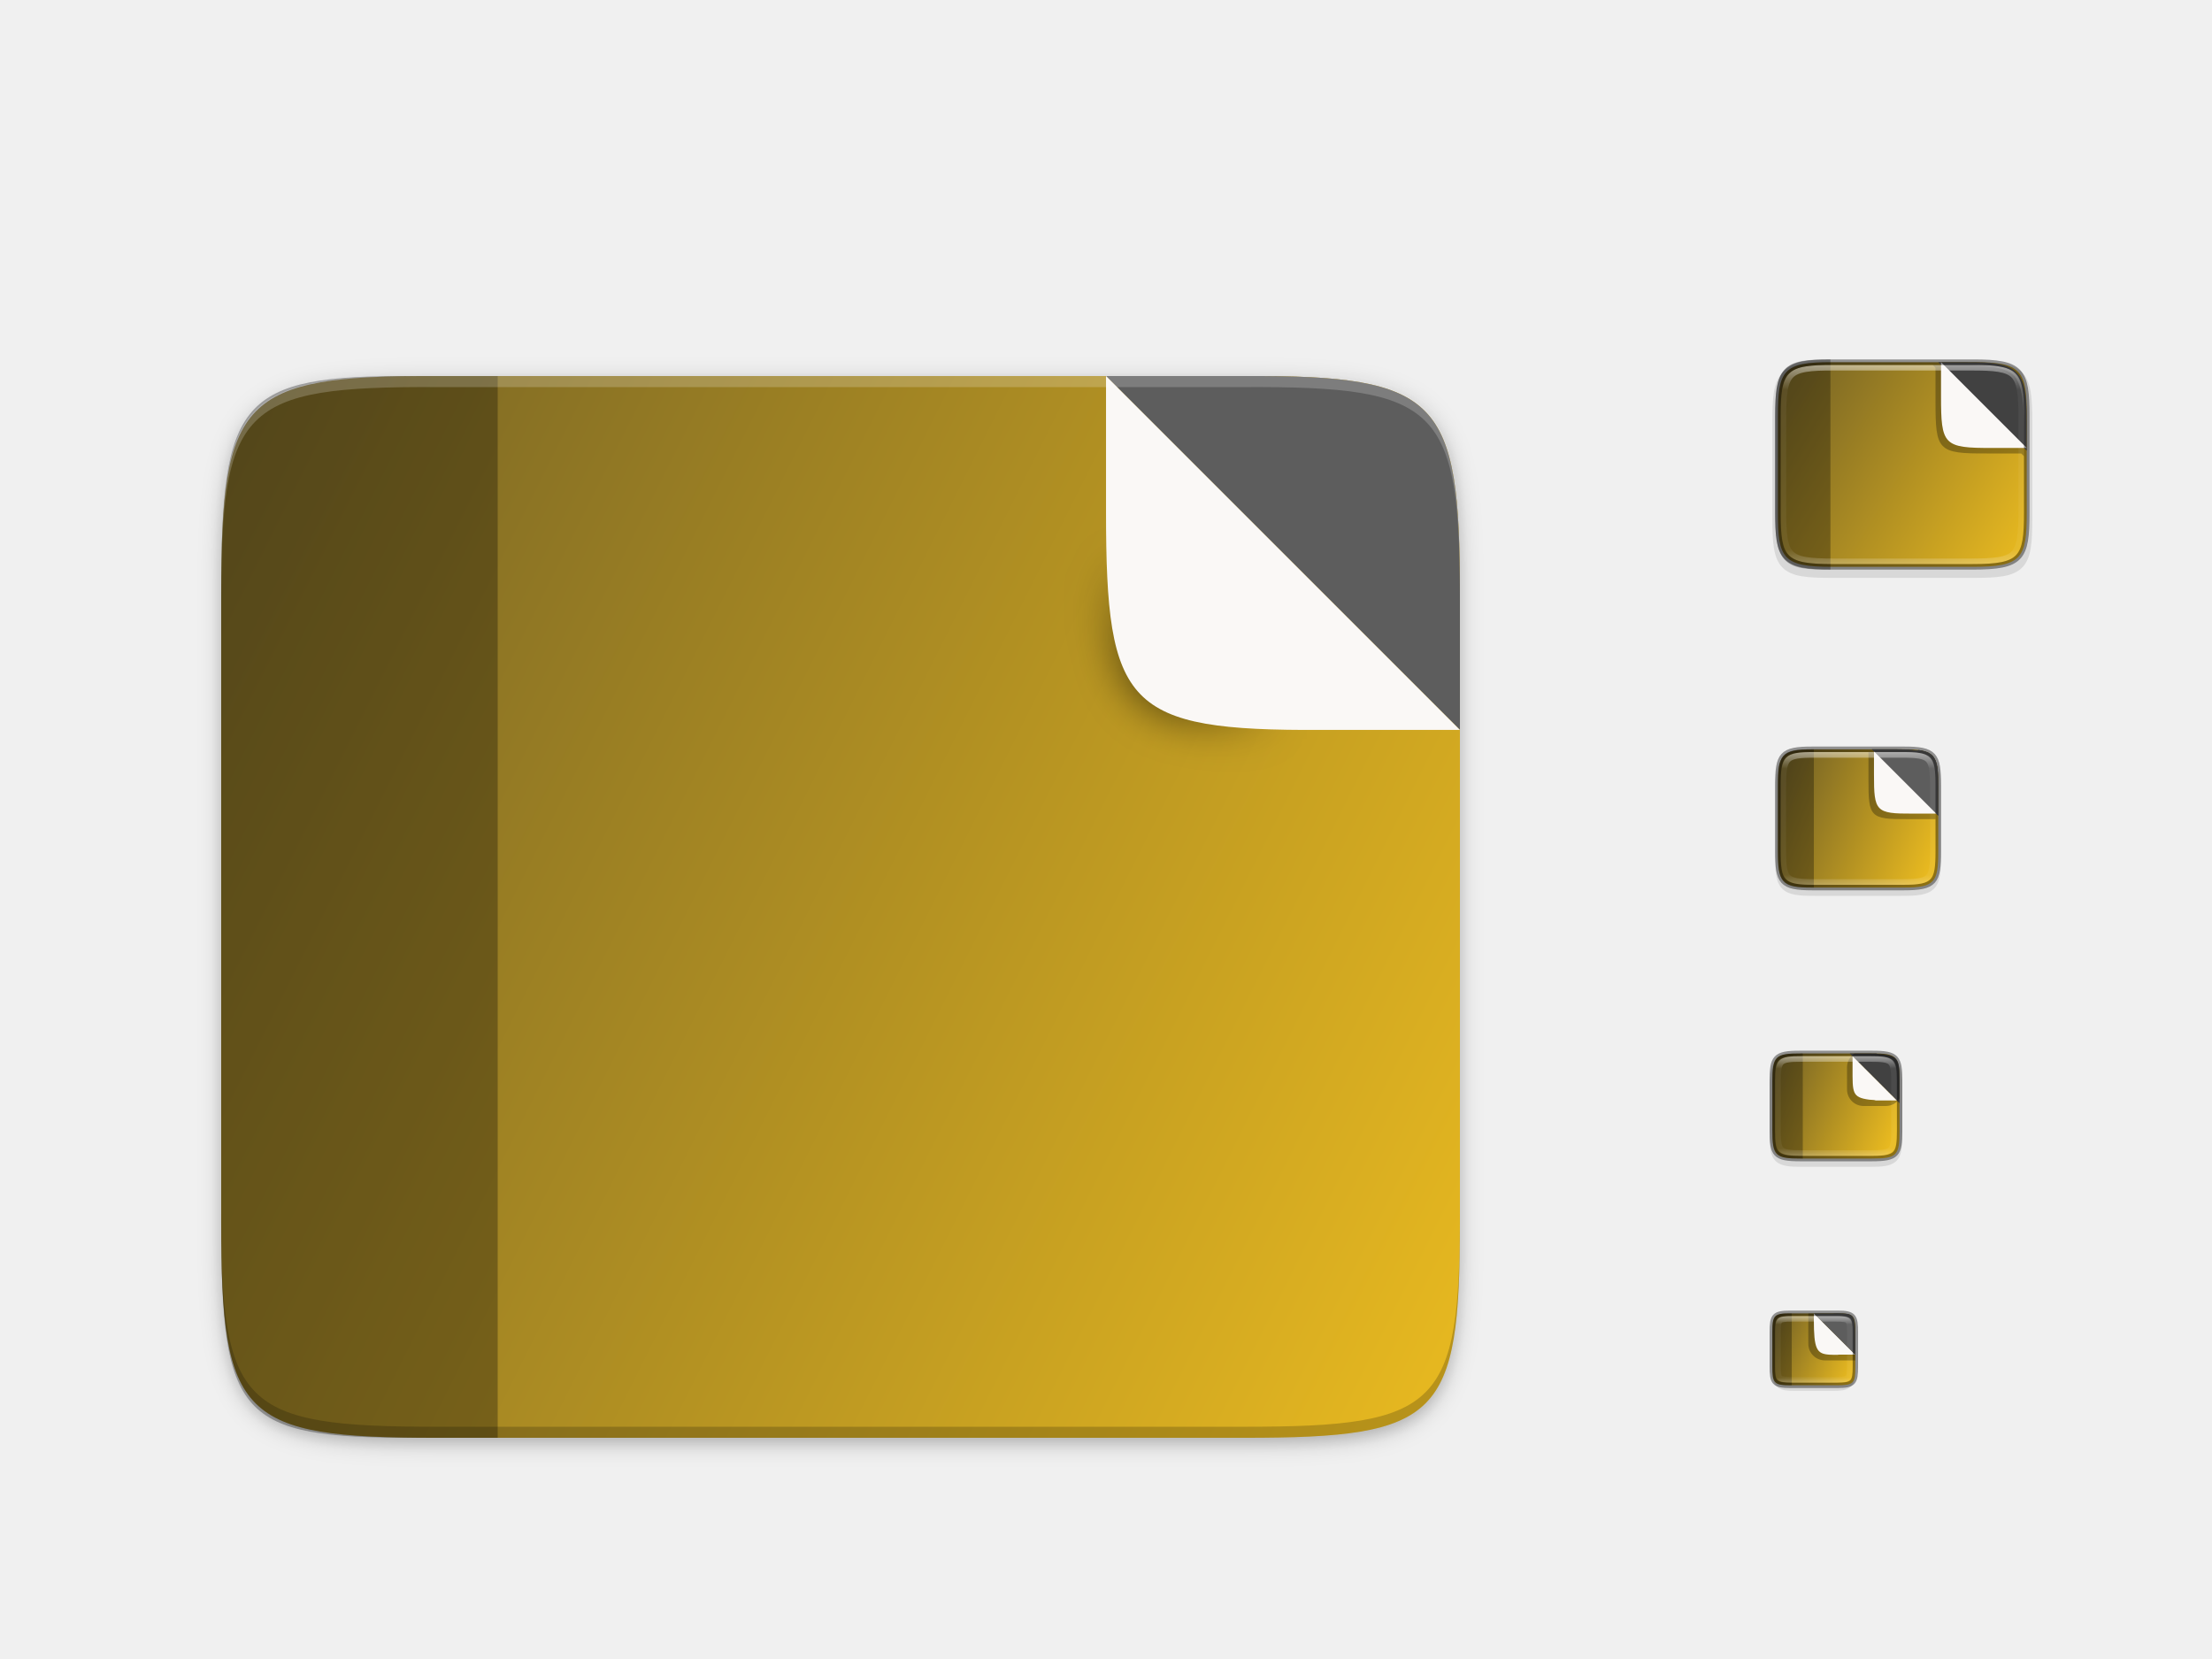
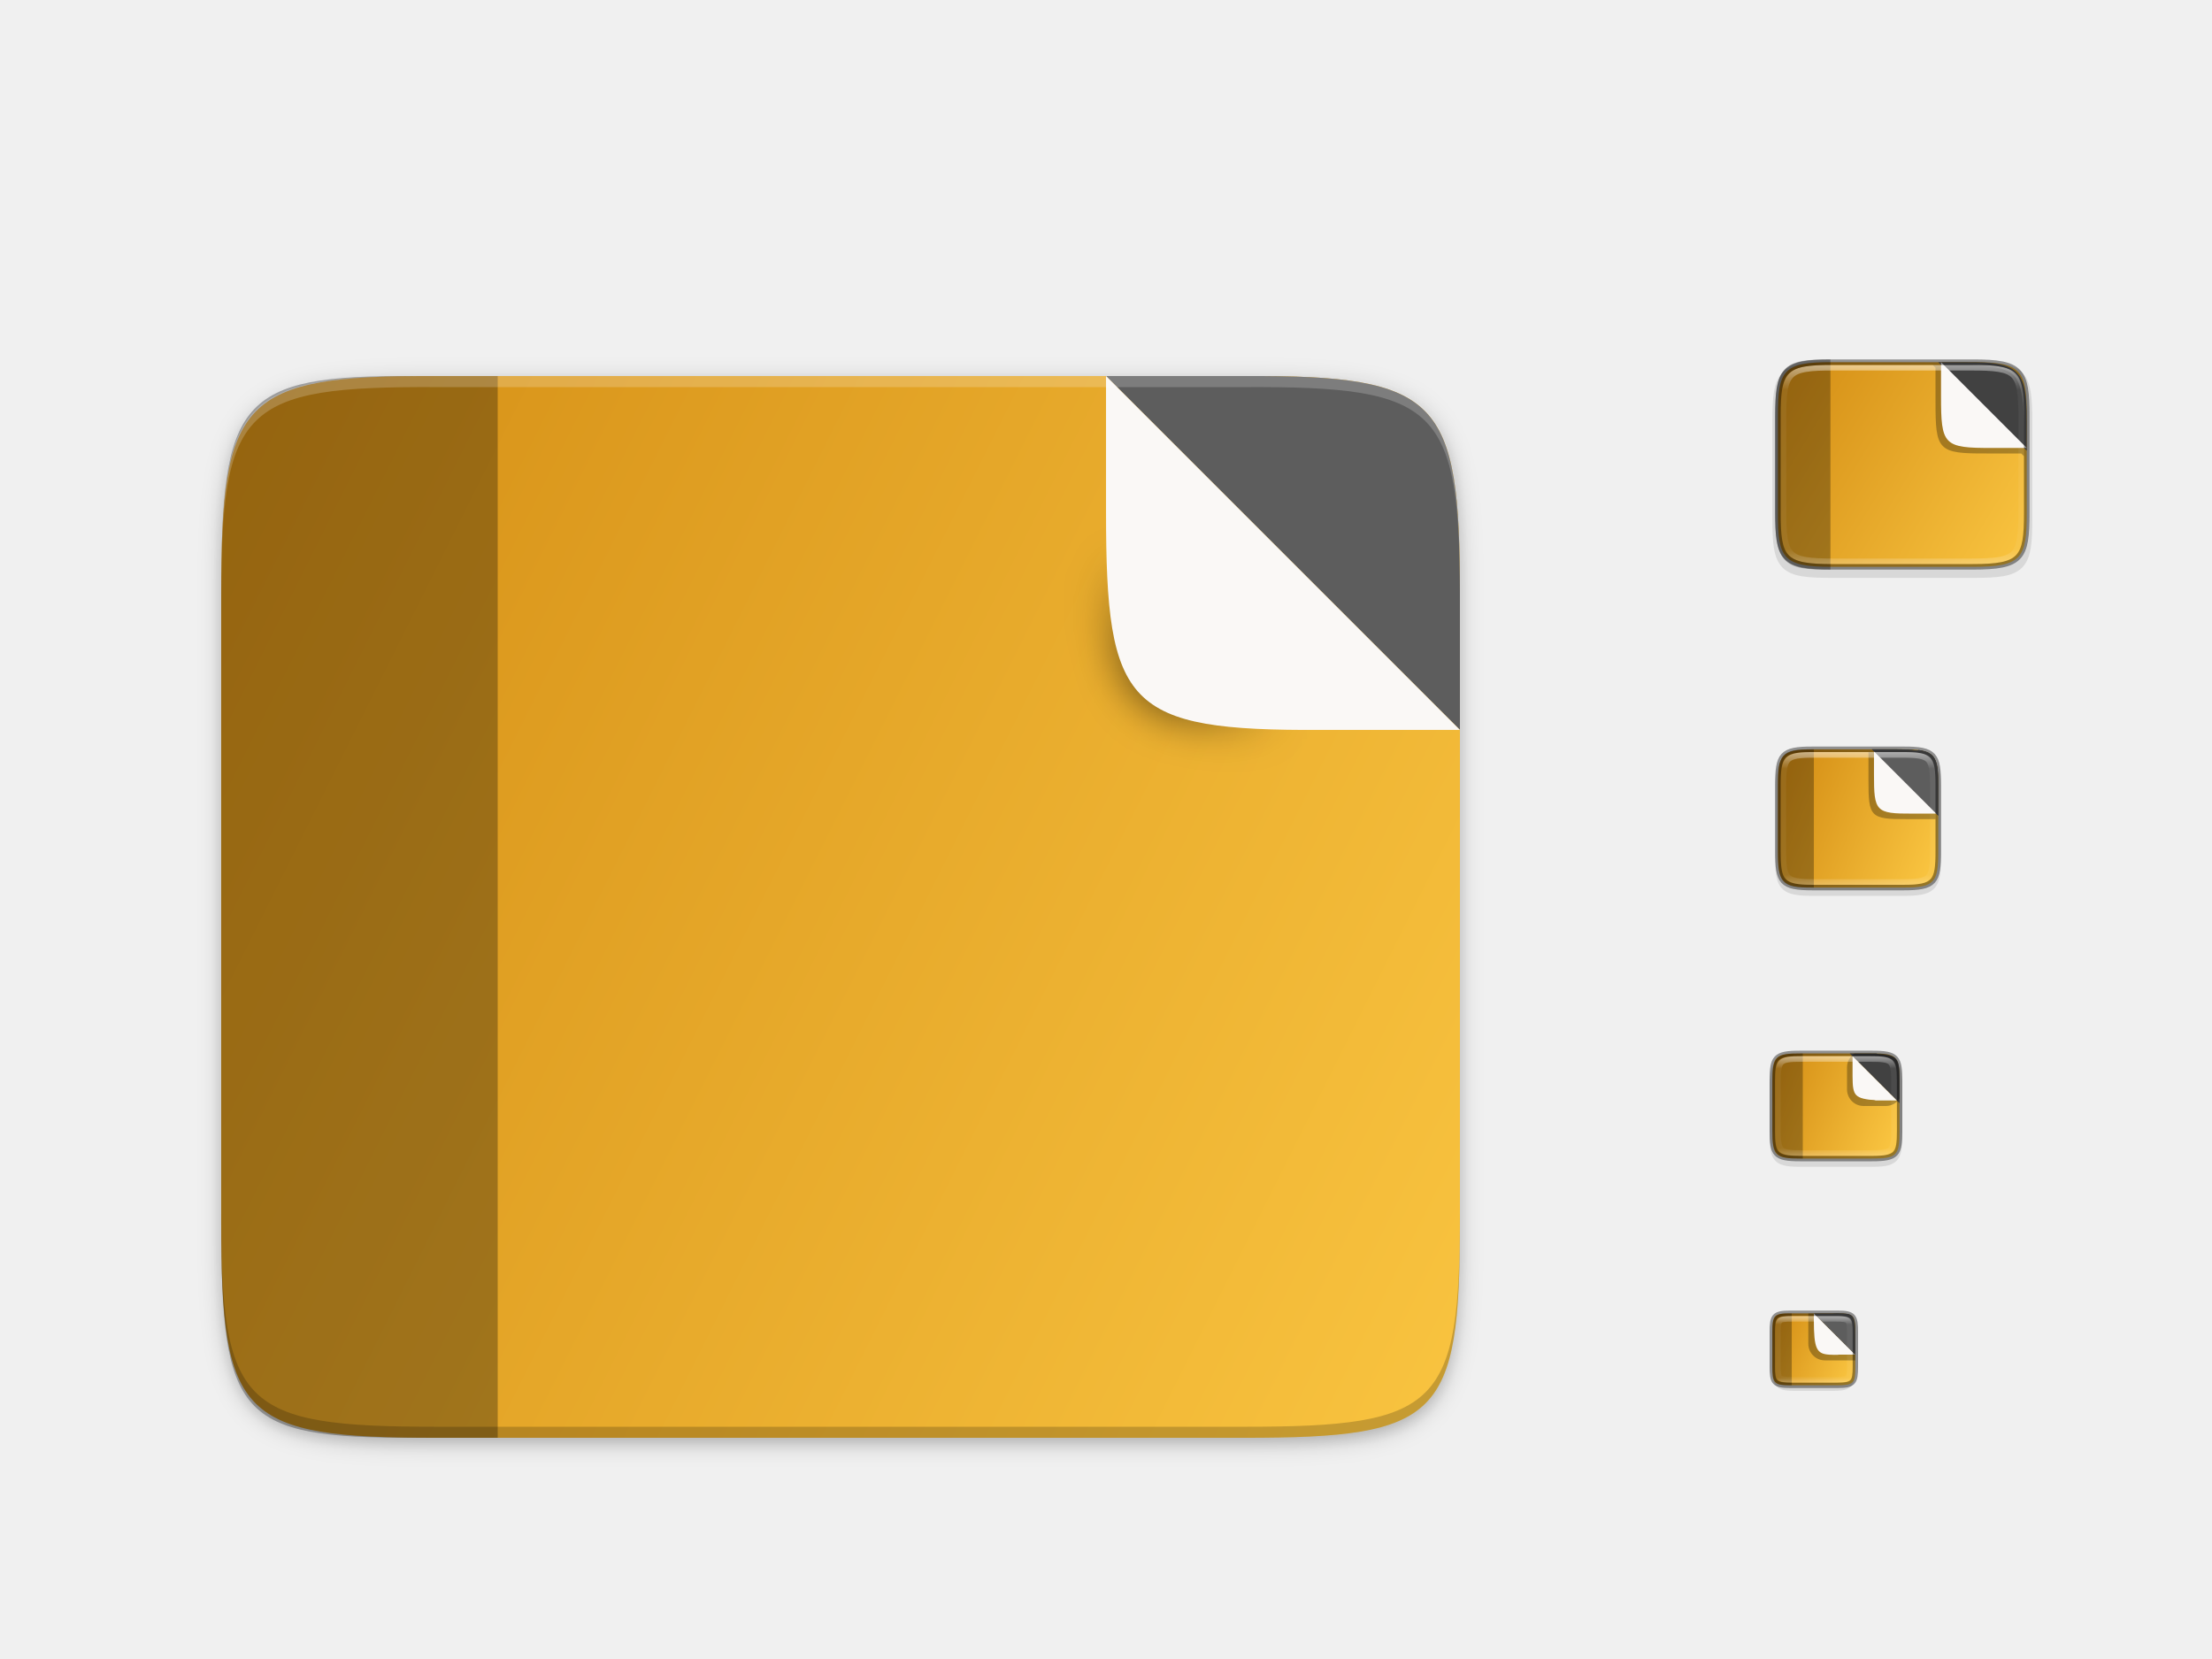
<svg xmlns="http://www.w3.org/2000/svg" xmlns:xlink="http://www.w3.org/1999/xlink" width="400" height="300" id="svg11300" version="1.0" style="display:inline;enable-background:new">
  <defs id="defs3">
    <linearGradient id="linearGradient15024">
      <stop style="stop-color:#000000;stop-opacity:1;" offset="0" id="stop15020" />
      <stop style="stop-color:#000000;stop-opacity:0;" offset="1" id="stop15022" />
    </linearGradient>
    <filter style="color-interpolation-filters:sRGB" id="filter4346" x="-0.013" width="1.026" y="-0.011" height="1.023">
      <feGaussianBlur stdDeviation="2.12" id="feGaussianBlur4348" />
    </filter>
-     <linearGradient gradientUnits="userSpaceOnUse" y2="119.093" x2="-35.31" y1="401.584" x1="529.655" id="linearGradient4226" xlink:href="#linearGradient952-3" gradientTransform="matrix(0.453125,0,0,0.453112,39.9973,46.0403)" />
+     <linearGradient gradientUnits="userSpaceOnUse" y2="119.093" x2="-35.31" y1="401.584" x1="529.655" id="linearGradient4226" xlink:href="#linearGradient1191" gradientTransform="matrix(0.453125,0,0,0.453112,39.9973,46.0403)" />
    <linearGradient id="linearGradient927">
      <stop style="stop-color:#ffffff;stop-opacity:1;" offset="0" id="stop923" />
      <stop id="stop933" offset="0.125" style="stop-color:#ffffff;stop-opacity:0.098" />
      <stop id="stop931" offset="0.925" style="stop-color:#ffffff;stop-opacity:0.098" />
      <stop style="stop-color:#ffffff;stop-opacity:0.498" offset="1" id="stop925" />
    </linearGradient>
    <filter style="color-interpolation-filters:sRGB" id="filter965" x="-0.026" width="1.052" y="-0.022" height="1.045">
      <feGaussianBlur stdDeviation="4.16" id="feGaussianBlur967" />
    </filter>
    <radialGradient xlink:href="#linearGradient15024" id="radialGradient15026" cx="200" cy="131.998" fx="200" fy="131.998" r="31.997" gradientTransform="matrix(1,0,0,1.000075,0,-0.00752081)" gradientUnits="userSpaceOnUse" />
    <filter style="color-interpolation-filters:sRGB" id="filter15084" x="-0.144" width="1.288" y="-0.144" height="1.288">
      <feGaussianBlur stdDeviation="3.84" id="feGaussianBlur15086" />
    </filter>
    <linearGradient xlink:href="#linearGradient927" id="linearGradient1004" x1="344" y1="66.001" x2="344" y2="102.001" gradientUnits="userSpaceOnUse" gradientTransform="rotate(-90,344,84)" />
    <clipPath clipPathUnits="userSpaceOnUse" id="clipPath994-3">
      <path style="color:#000000;display:inline;overflow:visible;visibility:visible;fill:#cdcdcd;fill-opacity:1;fill-rule:nonzero;stroke:none;stroke-width:2;stroke-miterlimit:4;stroke-dasharray:none;stroke-opacity:1;marker:none;enable-background:accumulate" d="m 335.731,62 c -8.824,0 -9.774,0.906 -9.73,9.748 V 84 96.252 c -0.043,8.842 0.906,9.748 9.73,9.748 h 16.539 c 8.824,0 9.73,-0.906 9.73,-9.748 V 84 71.748 C 362.001,62.906 361.094,62 352.27,62 Z" id="path996-7" />
    </clipPath>
    <linearGradient xlink:href="#linearGradient927" id="linearGradient1004-8" x1="344" y1="65.144" x2="344" y2="102.857" gradientUnits="userSpaceOnUse" gradientTransform="matrix(0,-1.04758,0.954581,0,263.8152,444.3675)" />
    <clipPath clipPathUnits="userSpaceOnUse" id="clipPath994-1">
      <path style="color:#000000;display:inline;overflow:visible;visibility:visible;fill:#cdcdcd;fill-opacity:1;fill-rule:nonzero;stroke:none;stroke-width:2;stroke-miterlimit:4;stroke-dasharray:none;stroke-opacity:1;marker:none;enable-background:accumulate" d="m 335.731,62 c -8.824,0 -9.774,0.906 -9.73,9.748 V 84 96.252 c -0.043,8.842 0.906,9.748 9.73,9.748 h 16.539 c 8.824,0 9.73,-0.906 9.73,-9.748 V 84 71.748 C 362.001,62.906 361.094,62 352.27,62 Z" id="path996-8" />
    </clipPath>
    <linearGradient xlink:href="#linearGradient927" id="linearGradient981-5" x1="332" y1="191" x2="332" y2="209" gradientUnits="userSpaceOnUse" gradientTransform="rotate(-90,331.9997,200)" />
    <clipPath clipPathUnits="userSpaceOnUse" id="clipPath971-9">
      <path style="color:#000000;display:inline;overflow:visible;visibility:visible;opacity:1;fill:#46a926;fill-opacity:1;fill-rule:nonzero;stroke:none;stroke-width:2;stroke-miterlimit:4;stroke-dasharray:none;stroke-opacity:1;marker:none;enable-background:accumulate" d="m 327.865,189 c -4.412,0 -4.887,0.453 -4.865,4.874 V 200 206.126 C 322.978,210.547 323.453,211 327.865,211 h 8.27 C 340.547,211 341,210.547 341,206.126 V 200 193.874 C 341,189.453 340.547,189 336.135,189 Z" id="path973-2" />
    </clipPath>
    <linearGradient xlink:href="#linearGradient927" id="linearGradient993-2" x1="328" y1="238" x2="328" y2="250" gradientUnits="userSpaceOnUse" gradientTransform="rotate(-90,328,244)" />
    <clipPath clipPathUnits="userSpaceOnUse" id="clipPath983-8">
      <path id="path985-9" d="m 325.096,237 c -2.808,0 -3.11,0.288 -3.096,3.102 V 244 v 3.898 c -0.014,2.813 0.288,3.102 3.096,3.102 h 5.808 C 333.712,251 334,250.712 334,247.898 V 244 240.102 C 334,237.288 333.712,237 330.904,237 Z" style="color:#000000;display:inline;overflow:visible;visibility:visible;opacity:1;fill:#46a926;fill-opacity:1;fill-rule:nonzero;stroke:none;stroke-width:2;stroke-miterlimit:4;stroke-dasharray:none;stroke-opacity:1;marker:none;enable-background:accumulate" />
    </clipPath>
-     <linearGradient xlink:href="#linearGradient952-3" id="linearGradient16503" x1="320.795" y1="99.18" x2="367.209" y2="70.817" gradientUnits="userSpaceOnUse" gradientTransform="matrix(-1,0,0,1,688.0019,0)" />
-     <linearGradient xlink:href="#linearGradient952-3" id="linearGradient16511" x1="321.5" y1="142.075" x2="350" y2="153.513" gradientUnits="userSpaceOnUse" gradientTransform="rotate(180,336.0004,147.9997)" />
-     <linearGradient xlink:href="#linearGradient952-3" id="linearGradient16527" x1="321.001" y1="204.135" x2="343.448" y2="195.084" gradientUnits="userSpaceOnUse" gradientTransform="matrix(-1,0,0,1,664.0008,0)" />
-     <linearGradient xlink:href="#linearGradient952-3" id="linearGradient16535" x1="320.489" y1="247.087" x2="335.5" y2="240.854" gradientUnits="userSpaceOnUse" gradientTransform="matrix(-1,0,0,1,656.0008,0)" />
-     <linearGradient id="linearGradient952-3">
-       <stop id="stop948-6" offset="0" style="stop-color:#e9ba20;stop-opacity:1" />
-       <stop id="stop950-7" offset="1" style="stop-color:#746225;stop-opacity:1" />
+     <linearGradient xlink:href="#linearGradient1191" id="linearGradient16503" x1="320.795" y1="99.18" x2="367.209" y2="70.817" gradientUnits="userSpaceOnUse" gradientTransform="matrix(-1,0,0,1,688.0019,0)" />
+     <linearGradient xlink:href="#linearGradient1191" id="linearGradient16511" x1="321.5" y1="142.075" x2="350" y2="153.513" gradientUnits="userSpaceOnUse" gradientTransform="rotate(180,336.0004,147.9997)" />
+     <linearGradient xlink:href="#linearGradient1191" id="linearGradient16527" x1="321.001" y1="204.135" x2="343.448" y2="195.084" gradientUnits="userSpaceOnUse" gradientTransform="matrix(-1,0,0,1,664.0008,0)" />
+     <linearGradient xlink:href="#linearGradient1191" id="linearGradient16535" x1="320.489" y1="247.087" x2="335.5" y2="240.854" gradientUnits="userSpaceOnUse" gradientTransform="matrix(-1,0,0,1,656.0008,0)" />
+     <linearGradient id="linearGradient1191">
+       <stop id="stop1187" offset="0" style="stop-color:#f9c440;stop-opacity:1" />
+       <stop id="stop1189" offset="1" style="stop-color:#d48e15;stop-opacity:1" />
    </linearGradient>
  </defs>
  <g style="display:inline" id="layer1">
    <g style="display:none" id="layer7">
      <text y="-8.255" xml:space="preserve" x="19.007" style="font-style:normal;font-variant:normal;font-weight:normal;font-stretch:normal;line-height:0%;font-family:'DejaVu Sans';-inkscape-font-specification:'DejaVu Sans';display:inline;fill:#000000;fill-opacity:1;stroke:none;enable-background:new" id="context">
        <tspan style="font-style:normal;font-variant:normal;font-weight:normal;font-stretch:normal;font-size:18px;line-height:1.25;font-family:'DejaVu Sans';-inkscape-font-specification:'DejaVu Sans'" y="-8.255" x="19.007" id="tspan3933">categories</tspan>
      </text>
      <text y="-8.255" xml:space="preserve" x="146.488" style="font-style:normal;font-variant:normal;font-weight:bold;font-stretch:normal;line-height:0%;font-family:'DejaVu Sans';-inkscape-font-specification:'DejaVu Sans Bold';text-align:start;writing-mode:lr-tb;text-anchor:start;display:inline;fill:#000000;fill-opacity:1;stroke:none;enable-background:new" id="icon-name">
        <tspan style="font-style:normal;font-variant:normal;font-weight:bold;font-stretch:normal;font-size:18px;line-height:1.25;font-family:'DejaVu Sans';-inkscape-font-specification:'DejaVu Sans Bold'" y="-8.255" x="146.488" id="tspan924">preferences-desktop-wallpaper</tspan>
      </text>
      <rect style="display:inline;overflow:visible;visibility:visible;fill:#cdcdcd;fill-opacity:1;fill-rule:nonzero;stroke:none;stroke-width:2;marker:none;enable-background:accumulate" id="rect16x16" width="16" height="16" x="320" y="236" />
      <rect style="display:inline;overflow:visible;visibility:visible;fill:#cdcdcd;fill-opacity:1;fill-rule:nonzero;stroke:none;stroke-width:2;marker:none;enable-background:accumulate" id="rect24x24" width="24" height="24" x="320" y="188" />
      <rect style="display:inline;overflow:visible;visibility:visible;fill:#cdcdcd;fill-opacity:1;fill-rule:nonzero;stroke:none;stroke-width:2;marker:none;enable-background:accumulate" id="rect32x32" width="32" height="32" x="320" y="132" />
      <rect y="60" x="320" height="48" width="48" id="rect48x48" style="display:inline;overflow:visible;visibility:visible;fill:#cdcdcd;fill-opacity:1;fill-rule:nonzero;stroke:none;stroke-width:2;marker:none;enable-background:accumulate" />
      <rect style="display:inline;overflow:visible;visibility:visible;fill:#cdcdcd;fill-opacity:1;fill-rule:nonzero;stroke:none;stroke-width:2;marker:none;enable-background:accumulate" id="rect3951" width="256" height="256" x="24" y="28" />
    </g>
    <g id="layer4" style="display:inline">
      <path style="color:#000000;display:inline;overflow:visible;visibility:visible;opacity:0.1;fill:#000000;fill-opacity:1;fill-rule:nonzero;stroke:none;stroke-width:2;marker:none;filter:url(#filter4346);enable-background:accumulate" d="M 189.843,74 C 119.25,74 111.654,81.251 112,151.987 V 298 444.013 C 111.654,514.749 119.25,522 189.843,522 H 418.157 C 488.75,522 494.063,514.723 496,444.013 V 298 151.987 C 496,81.25 488.75,74 418.157,74 Z" id="rect4158-9" transform="matrix(0,-0.5,0.5,0,2.997302,316.9973)" />
      <path id="path4350" d="M 189.843,74 C 119.25,74 111.654,81.251 112,151.987 V 298 444.013 C 111.654,514.749 119.25,522 189.843,522 H 418.157 C 488.75,522 496,514.75 496,444.013 V 298 151.987 C 496,81.25 488.75,74 418.157,74 Z" style="color:#000000;display:inline;overflow:visible;visibility:visible;opacity:0.2;fill:#000000;fill-opacity:1;fill-rule:nonzero;stroke:none;stroke-width:2;marker:none;filter:url(#filter965);enable-background:accumulate" transform="matrix(0,0.5,0.5,0,2.997302,13.00269)" />
    </g>
    <g id="layer2" style="display:inline">
      <path style="color:#000000;display:inline;overflow:visible;visibility:visible;fill:url(#linearGradient4226);fill-opacity:1.0;fill-rule:nonzero;stroke:none;stroke-width:1;marker:none;enable-background:accumulate" d="M 78.99 68.004 C 43.622 67.831 39.998 72.169 39.998 107.463 L 39.998 108 L 39.998 109 L 39.998 221.082 C 39.998 256.379 43.622 260.002 78.99 260.002 L 151.998 260.002 L 225.004 260.002 C 260.372 260.002 263.998 256.379 263.998 221.082 L 263.998 109 L 263.998 108 L 263.998 107.463 C 263.998 72.169 260.372 67.831 225.004 68.004 L 151.998 68.004 L 78.99 68.004 z " id="rect4158" />
      <path style="color:#000000;display:inline;overflow:visible;visibility:visible;opacity:0.2;fill:#000000;fill-opacity:1;fill-rule:nonzero;stroke:none;stroke-width:1;marker:none;enable-background:accumulate" d="m 39.998,219.082 v 2 c 0,35.297 3.624,38.92 38.992,38.92 h 73.008 73.006 c 35.369,0 38.994,-3.623 38.994,-38.92 v -2 c 0,35.297 -3.626,38.92 -38.994,38.92 H 151.998 78.99 c -35.369,0 -38.992,-3.623 -38.992,-38.92 z" id="path1056" />
      <path style="opacity:0.3;vector-effect:none;fill:#000000;fill-opacity:1;stroke:none;stroke-width:1;stroke-linecap:butt;stroke-linejoin:miter;stroke-miterlimit:4;stroke-dasharray:none;stroke-dashoffset:0;stroke-opacity:1" d="M 74.814,68.004 C 43.236,67.831 40,72.169 40,107.463 V 108 v 1 112.082 c 0,35.297 3.235,38.92 34.814,38.92 H 90 V 68.004 Z" id="rect1767" />
      <path style="color:#000000;display:inline;overflow:visible;visibility:visible;fill:#5d5d5d;fill-opacity:1;fill-rule:nonzero;stroke:none;stroke-width:1;marker:none;enable-background:accumulate" d="m 200.004,68.004 63.994,63.994 V 109 v -1 -0.537 c 0,-35.294 -3.626,-39.632 -38.994,-39.459 z" id="rect4158-0" />
      <path style="color:#000000;display:inline;overflow:visible;visibility:visible;fill:url(#radialGradient15026);fill-opacity:1;fill-rule:nonzero;stroke:none;stroke-width:1;marker:none;filter:url(#filter15084);enable-background:accumulate" d="M 263.998,131.993 200.004,67.999 v 22.998 1 0.537 c 0,35.294 3.626,39.632 38.994,39.459 z" id="rect4158-0-3-6" />
      <path style="color:#000000;display:inline;overflow:visible;visibility:visible;fill:#faf8f6;fill-opacity:1;fill-rule:nonzero;stroke:none;stroke-width:1;marker:none;enable-background:accumulate" d="M 263.998,131.993 200.004,67.999 v 22.998 1 0.537 c 0,35.294 3.626,39.632 38.994,39.459 z" id="rect4158-0-3" />
      <path style="display:inline;opacity:1;fill:#f6f5f4;fill-opacity:1;stroke:none;stroke-width:2;stroke-linecap:round;stroke-linejoin:round;stroke-miterlimit:4;stroke-dasharray:none;stroke-dashoffset:0;stroke-opacity:1;enable-background:new" d="m 325.596,190.5 c -1.968,-0.01 -3.178,0.081 -3.926,0.541 -0.118,0.141 -0.224,0.293 -0.32,0.459 -0.193,0.332 -0.346,0.717 -0.465,1.162 -0.059,0.223 -0.111,0.461 -0.154,0.715 -0.043,0.252 -0.078,0.52 -0.107,0.805 -0.002,0.022 -0.004,0.048 -0.006,0.07 -0.026,0.264 -0.048,0.539 -0.065,0.832 -0.036,0.656 -0.053,1.376 -0.053,2.191 v 5.449 c 0,0.824 0.016,1.554 0.053,2.215 0.017,0.302 0.041,0.591 0.068,0.861 0.029,0.282 0.063,0.547 0.105,0.797 8.4e-4,0.005 10e-4,0.011 0.002,0.016 0.043,0.25 0.093,0.482 0.15,0.701 9.6e-4,0.004 9.8e-4,0.008 0.002,0.012 0.059,0.222 0.127,0.429 0.203,0.621 0.074,0.189 0.157,0.364 0.25,0.527 0.003,0.006 0.006,0.012 0.01,0.018 0.095,0.164 0.199,0.314 0.314,0.453 0.747,0.465 1.961,0.555 3.938,0.555 h 6.404 v -19 z" id="path4609" />
      <path style="display:inline;opacity:1;fill:#f6f5f4;fill-opacity:1;stroke:none;stroke-width:2;stroke-linecap:round;stroke-linejoin:round;stroke-miterlimit:4;stroke-dasharray:none;stroke-dashoffset:0;stroke-opacity:1;enable-background:new" d="m 323.825,237.5 c -1.762,-0.009 -2.586,0.117 -2.979,0.816 -0.268,0.769 -0.346,1.846 -0.346,3.367 v 3.633 c 0,4.536 0.649,5.184 5.189,5.184 h 2.311 v -13 z" id="path4614" />
      <path style="color:#000000;font-style:normal;font-variant:normal;font-weight:normal;font-stretch:normal;font-size:medium;line-height:normal;font-family:sans-serif;font-variant-ligatures:normal;font-variant-position:normal;font-variant-caps:normal;font-variant-numeric:normal;font-variant-alternates:normal;font-feature-settings:normal;text-indent:0;text-align:start;text-decoration:none;text-decoration-line:none;text-decoration-style:solid;text-decoration-color:#000000;letter-spacing:normal;word-spacing:normal;text-transform:none;writing-mode:lr-tb;direction:ltr;text-orientation:mixed;dominant-baseline:auto;baseline-shift:baseline;text-anchor:start;white-space:normal;shape-padding:0;clip-rule:nonzero;display:inline;overflow:visible;visibility:visible;opacity:0.1;isolation:auto;mix-blend-mode:normal;color-interpolation:sRGB;color-interpolation-filters:linearRGB;solid-color:#000000;solid-opacity:1;vector-effect:none;fill:#000000;fill-opacity:1;fill-rule:nonzero;stroke:none;stroke-width:2;stroke-linecap:butt;stroke-linejoin:miter;stroke-miterlimit:4;stroke-dasharray:none;stroke-dashoffset:0;stroke-opacity:1;marker:none;color-rendering:auto;image-rendering:auto;shape-rendering:auto;text-rendering:auto;enable-background:accumulate" d="m 344,196.865 c 0,-1.12 -0.024,-2.015 -0.154,-2.791 -0.13,-0.776 -0.388,-1.48 -0.916,-2.01 -0.528,-0.53 -1.237,-0.791 -2.014,-0.92 -0.777,-0.129 -1.672,-0.15 -2.795,-0.145 H 332 325.875 c -1.121,-0.005 -2.015,0.016 -2.791,0.145 -0.777,0.129 -1.485,0.39 -2.014,0.92 -0.528,0.53 -0.786,1.234 -0.916,2.01 C 320.024,194.85 320,195.745 320,196.865 v 8.27 c 0,1.12 0.024,2.013 0.154,2.787 0.13,0.774 0.389,1.48 0.918,2.008 0.529,0.528 1.234,0.786 2.01,0.916 0.775,0.13 1.671,0.154 2.793,0.154 h 6.125 6.125 c 1.122,0 2.018,-0.024 2.793,-0.154 0.775,-0.13 1.481,-0.388 2.01,-0.916 0.529,-0.528 0.788,-1.233 0.918,-2.008 0.13,-0.774 0.154,-1.667 0.154,-2.787 z" id="path995" />
      <path style="color:#000000;font-style:normal;font-variant:normal;font-weight:normal;font-stretch:normal;font-size:medium;line-height:normal;font-family:sans-serif;font-variant-ligatures:normal;font-variant-position:normal;font-variant-caps:normal;font-variant-numeric:normal;font-variant-alternates:normal;font-feature-settings:normal;text-indent:0;text-align:start;text-decoration:none;text-decoration-line:none;text-decoration-style:solid;text-decoration-color:#000000;letter-spacing:normal;word-spacing:normal;text-transform:none;writing-mode:lr-tb;direction:ltr;text-orientation:mixed;dominant-baseline:auto;baseline-shift:baseline;text-anchor:start;white-space:normal;shape-padding:0;clip-rule:nonzero;display:inline;overflow:visible;visibility:visible;opacity:0.1;isolation:auto;mix-blend-mode:normal;color-interpolation:sRGB;color-interpolation-filters:linearRGB;solid-color:#000000;solid-opacity:1;vector-effect:none;fill:#000000;fill-opacity:1;fill-rule:nonzero;stroke:none;stroke-width:2;stroke-linecap:butt;stroke-linejoin:miter;stroke-miterlimit:4;stroke-dasharray:none;stroke-dashoffset:0;stroke-opacity:1;marker:none;color-rendering:auto;image-rendering:auto;shape-rendering:auto;text-rendering:auto;enable-background:accumulate" d="m 335.5,241.596 c 0,-0.719 -0.014,-1.302 -0.104,-1.836 -0.09,-0.534 -0.276,-1.068 -0.684,-1.477 -0.407,-0.408 -0.943,-0.597 -1.479,-0.686 -0.535,-0.089 -1.12,-0.101 -1.842,-0.098 h -2.893 -3.898 c -0.718,-0.003 -1.302,0.009 -1.836,0.098 -0.535,0.089 -1.071,0.277 -1.479,0.686 -0.407,0.408 -0.594,0.942 -0.684,1.477 -0.09,0.534 -0.104,1.117 -0.104,1.836 v 5.809 c 0,0.719 0.014,1.301 0.104,1.834 0.09,0.533 0.278,1.068 0.686,1.475 0.408,0.407 0.943,0.594 1.477,0.684 0.534,0.09 1.116,0.104 1.836,0.104 h 3.898 2.898 c 0.72,0 1.302,-0.014 1.836,-0.104 0.534,-0.089 1.069,-0.277 1.477,-0.684 0.408,-0.407 0.596,-0.941 0.686,-1.475 0.09,-0.533 0.104,-1.115 0.104,-1.834 z" id="path997" />
      <path style="color:#000000;font-style:normal;font-variant:normal;font-weight:normal;font-stretch:normal;font-size:medium;line-height:normal;font-family:sans-serif;font-variant-ligatures:normal;font-variant-position:normal;font-variant-caps:normal;font-variant-numeric:normal;font-variant-alternates:normal;font-feature-settings:normal;text-indent:0;text-align:start;text-decoration:none;text-decoration-line:none;text-decoration-style:solid;text-decoration-color:#000000;letter-spacing:normal;word-spacing:normal;text-transform:none;writing-mode:lr-tb;direction:ltr;text-orientation:mixed;dominant-baseline:auto;baseline-shift:baseline;text-anchor:start;white-space:normal;shape-padding:0;clip-rule:nonzero;display:inline;overflow:visible;visibility:visible;opacity:0.1;isolation:auto;mix-blend-mode:normal;color-interpolation:sRGB;color-interpolation-filters:linearRGB;solid-color:#000000;solid-opacity:1;vector-effect:none;fill:#000000;fill-opacity:1;fill-rule:nonzero;stroke:none;stroke-width:2;stroke-linecap:butt;stroke-linejoin:miter;stroke-miterlimit:4;stroke-dasharray:none;stroke-dashoffset:0;stroke-opacity:1;marker:none;color-rendering:auto;image-rendering:auto;shape-rendering:auto;text-rendering:auto;enable-background:accumulate" d="m 351,143.194 c 0,-1.421 -0.031,-2.549 -0.191,-3.506 -0.161,-0.957 -0.473,-1.791 -1.092,-2.412 -0.619,-0.621 -1.456,-0.936 -2.414,-1.096 -0.958,-0.159 -2.087,-0.187 -3.512,-0.18 h -7.791 -7.797 c -1.421,-0.007 -2.55,0.021 -3.506,0.18 -0.958,0.159 -1.795,0.475 -2.414,1.096 -0.619,0.621 -0.931,1.455 -1.092,2.412 -0.161,0.957 -0.191,2.085 -0.191,3.506 v 11.615 c 0,1.421 0.031,2.547 0.191,3.502 0.161,0.955 0.474,1.788 1.094,2.406 0.62,0.618 1.454,0.931 2.41,1.092 0.957,0.16 2.084,0.191 3.508,0.191 h 7.797 7.797 c 1.424,0 2.551,-0.031 3.508,-0.191 0.957,-0.16 1.791,-0.473 2.41,-1.092 0.62,-0.618 0.933,-1.451 1.094,-2.406 0.161,-0.955 0.191,-2.081 0.191,-3.502 z" id="path999-7" />
      <path style="color:#000000;font-style:normal;font-variant:normal;font-weight:normal;font-stretch:normal;font-size:medium;line-height:normal;font-family:sans-serif;font-variant-ligatures:normal;font-variant-position:normal;font-variant-caps:normal;font-variant-numeric:normal;font-variant-alternates:normal;font-feature-settings:normal;text-indent:0;text-align:start;text-decoration:none;text-decoration-line:none;text-decoration-style:solid;text-decoration-color:#000000;letter-spacing:normal;word-spacing:normal;text-transform:none;writing-mode:lr-tb;direction:ltr;text-orientation:mixed;dominant-baseline:auto;baseline-shift:baseline;text-anchor:start;white-space:normal;shape-padding:0;clip-rule:nonzero;display:inline;overflow:visible;visibility:visible;opacity:0.1;isolation:auto;mix-blend-mode:normal;color-interpolation:sRGB;color-interpolation-filters:linearRGB;solid-color:#000000;solid-opacity:1;vector-effect:none;fill:#000000;fill-opacity:1;fill-rule:nonzero;stroke:none;stroke-width:2;stroke-linecap:butt;stroke-linejoin:miter;stroke-miterlimit:4;stroke-dasharray:none;stroke-dashoffset:0;stroke-opacity:1;marker:none;color-rendering:auto;image-rendering:auto;shape-rendering:auto;text-rendering:auto;enable-background:accumulate" d="m 367.5,76.231 c 0,-2.223 -0.051,-3.974 -0.293,-5.414 -0.242,-1.44 -0.695,-2.619 -1.557,-3.482 -0.861,-0.863 -2.039,-1.319 -3.48,-1.559 -1.441,-0.24 -3.195,-0.286 -5.424,-0.275 h -12.746 -12.752 c -2.225,-0.011 -3.979,0.036 -5.418,0.275 -1.441,0.24 -2.619,0.695 -3.48,1.559 -0.861,0.863 -1.315,2.042 -1.557,3.482 -0.242,1.44 -0.293,3.191 -0.293,5.414 v 17.539 c 0,2.223 0.051,3.973 0.293,5.41 0.242,1.437 0.697,2.612 1.559,3.473 0.862,0.86 2.039,1.313 3.479,1.555 1.44,0.241 3.19,0.293 5.418,0.293 h 12.752 12.752 c 2.228,0 3.978,-0.051 5.418,-0.293 1.44,-0.241 2.617,-0.694 3.479,-1.555 0.862,-0.86 1.317,-2.035 1.559,-3.473 0.242,-1.437 0.293,-3.187 0.293,-5.41 z" id="path1020-3" />
      <path style="color:#000000;display:inline;overflow:visible;visibility:visible;fill:url(#linearGradient16503);fill-opacity:1.0;fill-rule:nonzero;stroke:none;stroke-width:1;marker:none;enable-background:accumulate" d="m 321.501,75.231 c 0,-8.232 0.906,-9.774 9.748,-9.73 h 12.752 12.752 c 8.842,-0.043 9.748,1.499 9.748,9.73 v 17.539 c 0,8.229 -0.906,9.73 -9.748,9.73 h -12.752 -12.752 c -8.842,0 -9.748,-1.501 -9.748,-9.73 z" id="path964" />
      <path id="path914-6" d="m 320.5,195.636 c 0,-4.657 0.474,-5.158 5.096,-5.135 h 6.404 6.404 c 4.622,-0.023 5.096,0.478 5.096,5.135 v 8.729 c 0,4.657 -0.474,5.135 -5.096,5.135 h -6.404 -6.404 c -4.622,0 -5.096,-0.478 -5.096,-5.135 z" style="color:#000000;display:inline;overflow:visible;visibility:visible;fill:url(#linearGradient16527);fill-opacity:1.0;fill-rule:nonzero;stroke:none;stroke-width:1;marker:none;enable-background:accumulate" />
      <path style="color:#000000;display:inline;overflow:visible;visibility:visible;fill:url(#linearGradient16535);fill-opacity:1.0;fill-rule:nonzero;stroke:none;stroke-width:1;marker:none;enable-background:accumulate" d="m 320.5,240.854 c 0,-3.042 0.309,-3.369 3.323,-3.354 h 4.177 4.177 c 3.014,-0.015 3.323,0.312 3.323,3.354 v 6.291 c 0,3.042 -0.309,3.354 -3.323,3.354 h -4.177 -4.177 c -3.014,0 -3.323,-0.312 -3.323,-3.354 z" id="path918-1" />
      <path style="color:#000000;display:inline;overflow:visible;visibility:visible;fill:url(#linearGradient16511);fill-opacity:1.0;fill-rule:nonzero;stroke:none;stroke-width:1;marker:none;enable-background:accumulate" d="m 321.5,153.925 c 0,5.562 0.584,6.604 6.282,6.574 h 8.218 8.218 c 5.698,0.029 6.282,-1.013 6.282,-6.574 v -11.85 c 0,-5.56 -0.584,-6.574 -6.282,-6.574 h -8.218 -8.218 c -5.698,0 -6.282,1.014 -6.282,6.574 z" id="path964-7" />
      <path style="display:inline;opacity:0.3;vector-effect:none;fill:#000000;fill-opacity:1;stroke:none;stroke-width:1;stroke-linecap:butt;stroke-linejoin:miter;stroke-miterlimit:4;stroke-dasharray:none;stroke-dashoffset:0;stroke-opacity:1;enable-background:new" d="m 330.673,65.003 c -1.973,0.002 -3.545,0.052 -4.83,0.289 -1.309,0.242 -2.377,0.694 -3.161,1.555 -0.784,0.861 -1.197,2.037 -1.417,3.475 -0.078,0.512 -0.129,1.081 -0.169,1.68 C 321.025,73.082 321,74.3 321,75.731 v 16.539 c 0,2.223 0.047,3.975 0.266,5.414 0.22,1.441 0.632,2.617 1.415,3.48 0.784,0.864 1.853,1.319 3.164,1.559 1.308,0.239 2.903,0.288 4.927,0.277 H 331 V 65.003 Z" id="rect1767-6" />
      <path style="display:inline;opacity:0.3;vector-effect:none;fill:#000000;fill-opacity:1;stroke:none;stroke-width:1;stroke-linecap:butt;stroke-linejoin:miter;stroke-miterlimit:4;stroke-dasharray:none;stroke-dashoffset:0;stroke-opacity:1;enable-background:new" d="m 327.368,135.5 c -1.197,0.001 -2.151,0.033 -2.93,0.181 -0.794,0.151 -1.442,0.434 -1.917,0.972 -0.476,0.538 -0.726,1.273 -0.86,2.172 -0.048,0.32 -0.078,0.675 -0.102,1.05 -0.044,0.676 -0.059,1.437 -0.059,2.332 v 11.587 c 0,1.389 0.028,2.484 0.162,3.384 0.133,0.901 0.383,1.635 0.859,2.175 0.475,0.54 1.124,0.824 1.92,0.974 0.794,0.15 1.761,0.18 2.989,0.173 l 0.571,6.2e-4 V 135.5 Z" id="rect1767-6-7" />
      <path style="display:inline;opacity:0.3;vector-effect:none;fill:#000000;fill-opacity:1;stroke:none;stroke-width:1;stroke-linecap:butt;stroke-linejoin:miter;stroke-miterlimit:4;stroke-dasharray:none;stroke-dashoffset:0;stroke-opacity:1;enable-background:new" d="m 325.466,190.5 c -1.013,8.5e-4 -1.82,0.025 -2.479,0.137 -0.672,0.115 -1.22,0.33 -1.622,0.738 -0.402,0.409 -0.614,0.967 -0.727,1.65 -0.04,0.243 -0.066,0.513 -0.087,0.798 -0.037,0.514 -0.05,1.092 -0.05,1.772 v 8.806 c 0,1.056 0.024,1.888 0.137,2.572 0.113,0.685 0.324,1.243 0.726,1.653 0.402,0.41 0.951,0.627 1.624,0.74 0.672,0.114 1.49,0.137 2.529,0.132 l 0.483,4.7e-4 V 190.5 Z" id="rect1767-6-7-6" />
      <path style="display:inline;opacity:0.3;vector-effect:none;fill:#000000;fill-opacity:1;stroke:none;stroke-width:1;stroke-linecap:butt;stroke-linejoin:miter;stroke-miterlimit:4;stroke-dasharray:none;stroke-dashoffset:0;stroke-opacity:1;enable-background:new" d="m 323.66,237.5 c -0.645,5.9e-4 -1.158,0.017 -1.578,0.094 -0.428,0.079 -0.776,0.226 -1.032,0.505 -0.256,0.28 -0.391,0.662 -0.463,1.129 -0.026,0.166 -0.042,0.351 -0.055,0.546 -0.024,0.352 -0.032,0.747 -0.032,1.212 v 6.025 c 0,0.722 0.015,1.292 0.087,1.76 0.072,0.468 0.206,0.85 0.462,1.131 0.256,0.281 0.605,0.429 1.034,0.507 0.427,0.078 0.948,0.094 1.61,0.09 l 0.308,3.2e-4 V 237.5 Z" id="rect1767-6-7-6-6" />
      <path style="color:#000000;display:inline;overflow:visible;visibility:visible;fill:#5d5d5d;fill-opacity:1;fill-rule:nonzero;stroke:none;stroke-width:0.25;marker:none;enable-background:accumulate" d="m 350.5,65.499 16,16 v -5.27 c 0,-1.431 -0.027,-2.649 -0.107,-3.73 -0.044,-0.599 -0.101,-1.168 -0.188,-1.68 -0.242,-1.438 -0.694,-2.614 -1.557,-3.475 -0.862,-0.861 -2.038,-1.313 -3.479,-1.555 -1.43,-0.24 -2.96,-0.291 -5.418,-0.291 z" id="rect4158-0-0" />
      <path style="color:#000000;display:inline;overflow:visible;visibility:visible;opacity:0.3;fill:#000000;fill-opacity:1;fill-rule:nonzero;stroke:none;stroke-width:0.25;marker:none;enable-background:accumulate" d="m 349.5,66 0.5,0.5 1.1e-4,5.748 v 0.25 0.135 c 0,8.824 0.407,9.41 9.25,9.367 h 6.25 l 0.5,0.5 V 82 77.23 c 0,-1.431 -0.027,-2.649 -0.107,-3.73 -0.044,-0.599 -0.101,-1.168 -0.188,-1.68 -0.242,-1.438 -0.694,-3.113 -1.557,-3.974 -0.862,-0.861 -2.538,-1.313 -3.978,-1.555 -1.43,-0.24 -2.96,-0.291 -5.418,-0.291 h -4.75 -0.002 z" id="rect4158-0-0-8" />
      <path style="color:#000000;display:inline;overflow:visible;visibility:visible;fill:#faf8f6;fill-opacity:1;fill-rule:nonzero;stroke:none;stroke-width:0.25;marker:none;enable-background:accumulate" d="M 366.5,81 351,65.499 v 5.75 0.25 0.134 c 0,8.824 0.407,9.41 9.249,9.367 z" id="rect4158-0-3-62" />
      <path style="color:#000000;display:inline;overflow:visible;visibility:visible;opacity:0.3;fill:#000000;fill-opacity:1;fill-rule:nonzero;stroke:none;stroke-width:0.188;marker:none;enable-background:accumulate" d="M 337.875 136 L 337.875 140.812 L 337.875 141 L 337.875 141.1 C 337.875 147.718 338.18 148.157 344.812 148.125 L 350 148.125 L 350 137.572 C 349.695 136.823 349.22 136.313 348.447 136 L 337.875 136 z " id="rect4158-0-3-62-3-3" />
      <path style="color:#000000;display:inline;overflow:visible;visibility:visible;fill:#5d5d5d;fill-opacity:1;fill-rule:nonzero;stroke:none;stroke-width:0.188;marker:none;enable-background:accumulate" d="M 338.5 135.5 L 350.5 147.5 L 350.5 142.074 C 350.5 137.594 350.117 136.067 346.988 135.643 C 346.79 135.704 346.62 135.739 346.502 135.719 C 345.43 135.539 344.283 135.5 342.439 135.5 L 338.5 135.5 z " id="rect4158-0-0-5" />
      <path style="color:#000000;display:inline;overflow:visible;visibility:visible;fill:#faf8f6;fill-opacity:1;fill-rule:nonzero;stroke:none;stroke-width:0.188;marker:none;enable-background:accumulate" d="m 350.5,147.125 -11.625,-11.626 v 4.313 0.188 0.101 c 0,6.618 0.305,7.058 6.937,7.025 z" id="rect4158-0-3-62-3" />
      <path style="color:#000000;display:inline;overflow:visible;visibility:visible;fill:#5d5d5d;fill-opacity:1;fill-rule:nonzero;stroke:none;stroke-width:0.188;marker:none;enable-background:accumulate" d="m 338.5,135.5 12,12 v -5.426 c 0,-4.48 -0.383,-6.007 -3.512,-6.432 -0.198,0.061 -0.368,0.096 -0.486,0.076 -1.072,-0.18 -2.219,-0.219 -4.062,-0.219 z" id="rect4158-0-0-5-0" />
      <path style="color:#000000;display:inline;overflow:visible;visibility:visible;fill:#5d5d5d;fill-opacity:1;fill-rule:nonzero;stroke:none;stroke-width:0.188;marker:none;enable-background:accumulate" d="m 334.5,190.5 9,9 v -3.126 c 0,-4.48 0.116,-5.307 -3.012,-5.731 -1.55,-0.08 -1.049,-0.143 -1.049,-0.143 z" id="rect4158-0-0-5-0-5" />
      <path style="opacity:0.3;vector-effect:none;fill:#000000;fill-opacity:1;stroke:none;stroke-width:8.001;stroke-linecap:butt;stroke-linejoin:round;stroke-miterlimit:4;stroke-dasharray:none;stroke-dashoffset:0;stroke-opacity:1;marker:none" d="M 335.342 190.5 C 334.533 191.036 334 191.952 334 193 L 334 197 C 334 198.662 335.338 200 337 200 L 341 200 C 342.048 200 342.964 199.467 343.5 198.658 L 343.5 195.635 C 343.5 190.978 343.026 190.477 338.404 190.5 L 335.342 190.5 z " id="rect16756" />
      <path style="color:#000000;display:inline;overflow:visible;visibility:visible;fill:#faf8f6;fill-opacity:1;fill-rule:nonzero;stroke:none;stroke-width:0.188;marker:none;enable-background:accumulate" d="m 343.001,199 -8,-8 v 2.126 c 0,4.48 -0.116,5.307 3.012,5.731 1.55,0.08 1.049,0.143 1.049,0.143 z" id="rect4158-0-0-5-0-5-5" />
      <path style="color:#000000;display:inline;overflow:visible;visibility:visible;fill:#000000;fill-opacity:1;fill-rule:nonzero;stroke:none;stroke-width:1;marker:none;enable-background:accumulate;opacity:0.3" d="m 327,237.5 v 5.5 c 0,1.662 1.338,3 3,3 h 5.5 v -5.146 c 0,-3.042 -0.308,-3.368 -3.322,-3.354 H 328 Z" id="path918-1-4" />
      <path style="color:#000000;display:inline;overflow:visible;visibility:visible;fill:#faf8f6;fill-opacity:1;fill-rule:nonzero;stroke:none;stroke-width:0.188;marker:none;enable-background:accumulate" d="M 335.5,244.963 328,237.5 v 1.126 c 0,5.364 0.52,6.179 2.765,6.339 1.55,0.08 1.795,-0.002 1.795,-0.002 z" id="rect4158-0-0-5-0-5-6-4" />
      <path style="display:inline;enable-background:accumulate;color:#000000;overflow:visible;visibility:visible;fill:#5d5d5d;fill-opacity:1;fill-rule:nonzero;stroke:none;stroke-width:0.188;marker:none" d="m 328,237.5 7.5,7.5 v -1.626 c 0,-5.364 -0.021,-5.716 -2.265,-5.876 -1.55,-0.08 -1.795,0.002 -1.795,0.002 z" id="rect4158-0-0-5-0-5-6" />
    </g>
    <g id="layer3" style="display:inline">
      <g id="g1034" transform="matrix(0,1,1,0,83.99978,-83.99978)" style="opacity:0.05" />
    </g>
    <g id="layer6" style="display:inline">
      <path style="display:inline;enable-background:accumulate;color:#000000;overflow:visible;visibility:visible;fill:#ffffff;fill-opacity:1;fill-rule:nonzero;stroke:none;stroke-width:1;marker:none;opacity:0.2" d="M 78.99 68.002 C 43.622 67.829 39.998 71.627 39.998 106.924 L 39.998 108.924 C 39.998 73.627 43.622 69.829 78.99 70.002 L 151.998 70.002 L 225.004 70.002 C 260.372 69.829 263.998 73.627 263.998 108.924 L 263.998 106.924 C 263.998 71.627 260.372 67.829 225.004 68.002 L 151.998 68.002 L 78.99 68.002 z " id="path923" />
    </g>
    <g id="layer9" style="display:inline">
      <path id="path990" d="m 335.731,62 c -8.824,0 -9.774,0.906 -9.73,9.748 V 84 96.252 c -0.043,8.842 0.906,9.748 9.73,9.748 h 16.539 c 8.824,0 9.73,-0.906 9.73,-9.748 V 84 71.748 C 362.001,62.906 361.094,62 352.27,62 Z" style="color:#000000;display:inline;overflow:visible;visibility:visible;opacity:0.5;fill:none;fill-opacity:1;fill-rule:nonzero;stroke:url(#linearGradient1004);stroke-width:2;stroke-miterlimit:4;stroke-dasharray:none;stroke-opacity:1;marker:none;enable-background:accumulate" clip-path="url(#clipPath994-3)" transform="rotate(90,344.0003,84.00006)" />
      <path style="color:#000000;display:inline;overflow:visible;visibility:visible;opacity:0.4;fill:none;fill-opacity:1;fill-rule:nonzero;stroke:#000000;stroke-width:1;stroke-miterlimit:4;stroke-dasharray:none;stroke-opacity:1;marker:none;enable-background:accumulate" d="m 366.501,75.231 c 0,-8.232 -0.906,-9.774 -9.748,-9.73 h -12.752 -12.752 c -8.842,-0.043 -9.748,1.499 -9.748,9.73 v 17.539 c 0,8.229 0.906,9.73 9.748,9.73 h 12.752 12.752 c 8.842,0 9.748,-1.501 9.748,-9.73 z" id="path958-3" />
      <path style="color:#000000;display:inline;overflow:visible;visibility:visible;opacity:0.4;fill:none;fill-opacity:1;fill-rule:nonzero;stroke:#000000;stroke-width:1;stroke-miterlimit:4;stroke-dasharray:none;stroke-opacity:1;marker:none;enable-background:accumulate" d="m 350.5,142.075 c 0,-5.562 -0.584,-6.604 -6.282,-6.574 h -8.218 -8.218 c -5.698,-0.029 -6.282,1.013 -6.282,6.574 v 11.85 c 0,5.56 0.584,6.574 6.282,6.574 h 8.218 8.218 c 5.698,0 6.282,-1.014 6.282,-6.574 z" id="path958-1" />
      <path style="color:#000000;display:inline;overflow:visible;visibility:visible;opacity:0.4;fill:none;fill-opacity:1;fill-rule:nonzero;stroke:#000000;stroke-width:0.977;stroke-miterlimit:4;stroke-dasharray:none;stroke-opacity:1;marker:none;enable-background:accumulate" d="m 343.512,195.491 c 0,-4.232 -0.464,-5.025 -4.988,-5.003 h -6.524 -6.524 c -4.524,-0.022 -4.988,0.771 -4.988,5.003 v 9.017 c 0,4.231 0.464,5.003 4.988,5.003 h 6.524 6.524 c 4.524,0 4.988,-0.772 4.988,-5.003 z" id="path958-6" />
      <path style="display:inline;enable-background:accumulate;color:#000000;overflow:visible;visibility:visible;opacity:0.4;fill:none;fill-opacity:1;fill-rule:nonzero;stroke:#000000;stroke-width:0.977;stroke-miterlimit:4;stroke-dasharray:none;stroke-opacity:1;marker:none" d="m 335.512,240.913 c 0,-2.897 -0.303,-3.44 -3.255,-3.425 h -4.257 -4.257 c -2.952,-0.015 -3.255,0.528 -3.255,3.425 v 6.173 c 0,2.897 0.303,3.425 3.255,3.425 h 4.257 4.257 c 2.952,0 3.255,-0.528 3.255,-3.425 z" id="path958-6-0" />
    </g>
    <g id="layer5" style="display:inline">
      <path transform="matrix(0,0.6666418,-0.6363636,0,389.4549,-81.32507)" id="path990-8" d="m 335.731,62 c -8.824,0 -9.774,0.906 -9.73,9.748 V 84 96.252 c -0.043,8.842 0.906,9.748 9.73,9.748 h 16.539 c 8.824,0 9.73,-0.906 9.73,-9.748 V 84 71.748 C 362.001,62.906 361.094,62 352.27,62 Z" style="color:#000000;display:inline;overflow:visible;visibility:visible;opacity:0.5;fill:none;fill-opacity:1;fill-rule:nonzero;stroke:url(#linearGradient1004-8);stroke-width:3.071;stroke-miterlimit:4;stroke-dasharray:none;stroke-opacity:1;marker:none;enable-background:accumulate" clip-path="url(#clipPath994-1)" />
      <path id="path935-9" d="m 327.865,189 c -4.412,0 -4.887,0.453 -4.865,4.874 V 200 206.126 C 322.978,210.547 323.453,211 327.865,211 h 8.27 C 340.547,211 341,210.547 341,206.126 V 200 193.874 C 341,189.453 340.547,189 336.135,189 Z" style="color:#000000;display:inline;overflow:visible;visibility:visible;opacity:0.5;fill:none;fill-opacity:1;fill-rule:nonzero;stroke:url(#linearGradient981-5);stroke-width:2;stroke-miterlimit:4;stroke-dasharray:none;stroke-opacity:1;marker:none;enable-background:accumulate" clip-path="url(#clipPath971-9)" transform="rotate(90,332,200.0001)" />
      <path style="display:inline;enable-background:accumulate;color:#000000;overflow:visible;visibility:visible;opacity:0.5;fill:none;fill-opacity:1;fill-rule:nonzero;stroke:url(#linearGradient993-2);stroke-width:2;stroke-miterlimit:4;stroke-dasharray:none;stroke-opacity:1;marker:none" d="m 325.096,237 c -2.808,0 -3.11,0.288 -3.096,3.102 V 244 v 3.898 c -0.014,2.813 0.288,3.102 3.096,3.102 h 5.808 C 333.712,251 334,250.712 334,247.898 V 244 240.102 C 334,237.288 333.712,237 330.904,237 Z" id="path937-2" clip-path="url(#clipPath983-8)" transform="rotate(90,328.0003,244.0001)" />
    </g>
  </g>
</svg>
